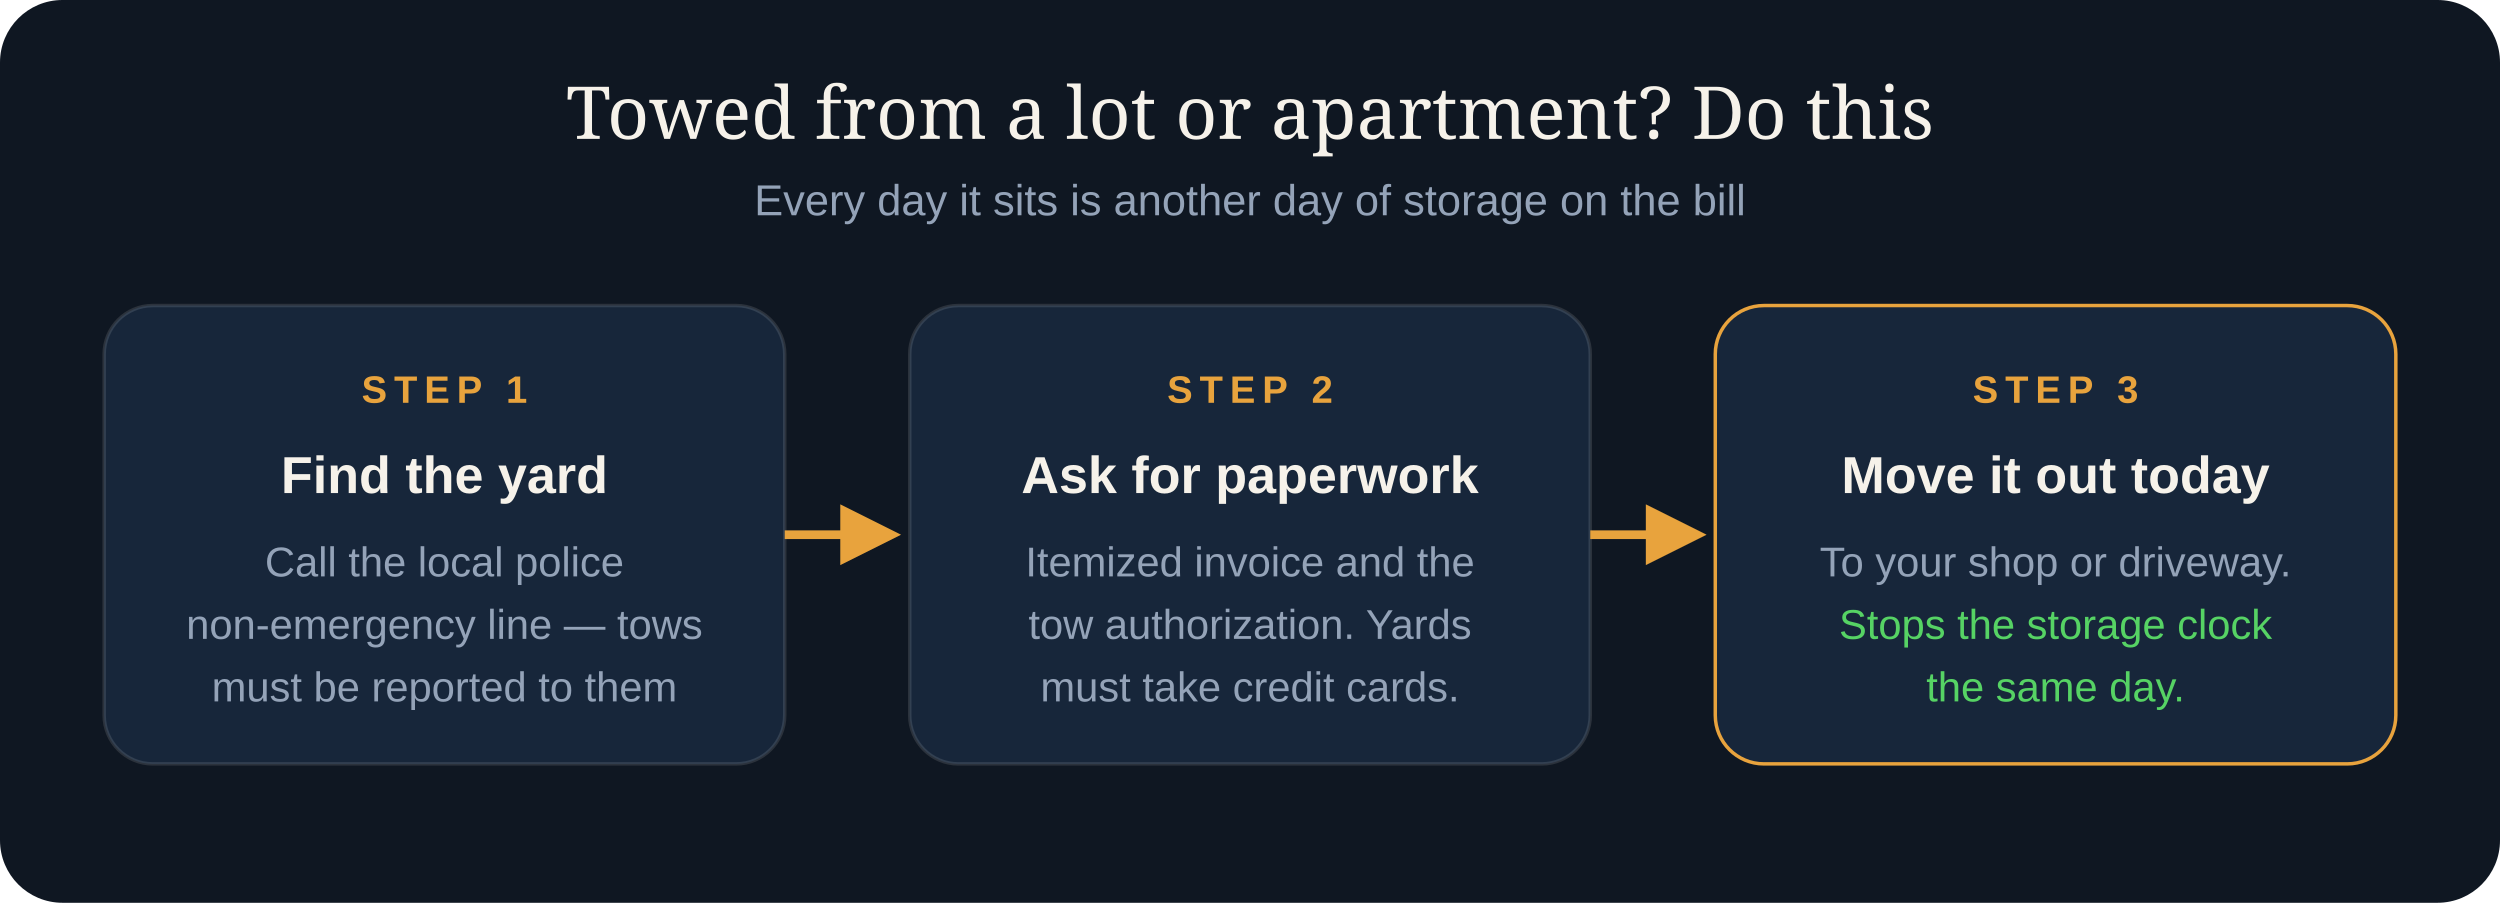
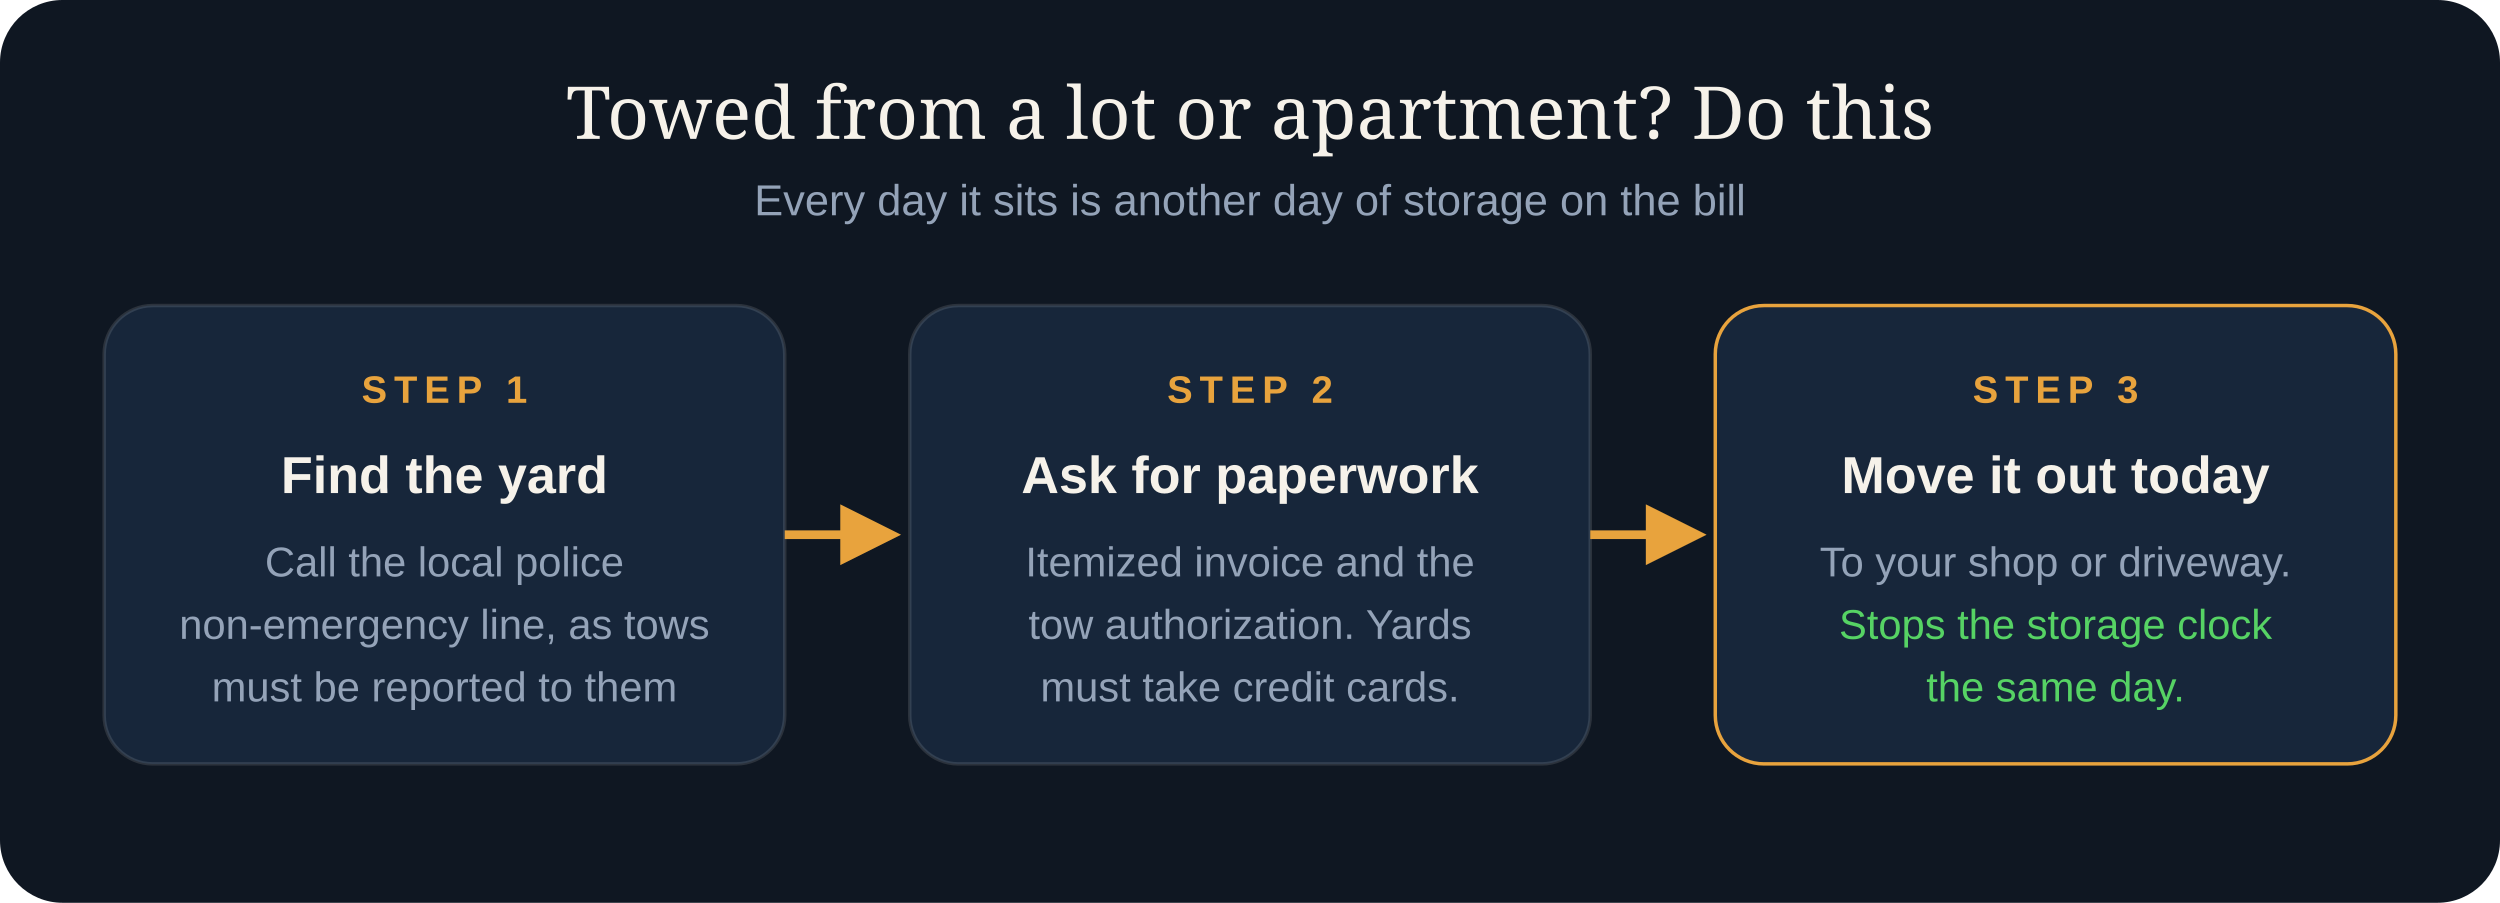
<svg xmlns="http://www.w3.org/2000/svg" viewBox="0 0 720 260" role="img" aria-label="Three steps after a car is towed from private property in California: find which yard has it by calling the local police non-emergency line, ask for the itemized invoice and the tow authorization, then move the vehicle out the same day to stop daily storage fees">
  <defs>
    <marker id="pa" viewBox="0 0 10 10" refX="8" refY="5" markerWidth="7" markerHeight="7" orient="auto-start-reverse">
      <path d="M0 0 L10 5 L0 10 z" fill="#e8a33d" />
    </marker>
  </defs>
  <rect width="720" height="260" rx="18" fill="#0f1722" />
  <text x="360" y="40" text-anchor="middle" font-family="Georgia, serif" font-size="21" fill="#f6f2ea">Towed from a lot or apartment? Do this</text>
  <text x="360" y="62" text-anchor="middle" font-family="Arial, sans-serif" font-size="12.5" fill="#94a3b8">Every day it sits is another day of storage on the bill</text>
  <g font-family="Arial, sans-serif">
    <rect x="30" y="88" width="196" height="132" rx="14" fill="#17263a" stroke="rgba(255,255,255,0.12)" />
    <text x="128" y="116" text-anchor="middle" font-size="11" letter-spacing="2" fill="#e8a33d" font-weight="bold">STEP 1</text>
    <text x="128" y="142" text-anchor="middle" font-size="15" fill="#f6f2ea" font-weight="bold">Find the yard</text>
    <text x="128" y="166" text-anchor="middle" font-size="12" fill="#94a3b8">Call the local police</text>
-     <text x="128" y="184" text-anchor="middle" font-size="12" fill="#94a3b8">non-emergency line — tows</text>
+     <text x="128" y="184" text-anchor="middle" font-size="12" fill="#94a3b8">non-emergency line, as tows</text>
    <text x="128" y="202" text-anchor="middle" font-size="12" fill="#94a3b8">must be reported to them</text>
    <line x1="226" y1="154" x2="256" y2="154" stroke="#e8a33d" stroke-width="2.5" marker-end="url(#pa)" />
    <rect x="262" y="88" width="196" height="132" rx="14" fill="#17263a" stroke="rgba(255,255,255,0.12)" />
    <text x="360" y="116" text-anchor="middle" font-size="11" letter-spacing="2" fill="#e8a33d" font-weight="bold">STEP 2</text>
    <text x="360" y="142" text-anchor="middle" font-size="15" fill="#f6f2ea" font-weight="bold">Ask for paperwork</text>
    <text x="360" y="166" text-anchor="middle" font-size="12" fill="#94a3b8">Itemized invoice and the</text>
    <text x="360" y="184" text-anchor="middle" font-size="12" fill="#94a3b8">tow authorization. Yards</text>
    <text x="360" y="202" text-anchor="middle" font-size="12" fill="#94a3b8">must take credit cards.</text>
    <line x1="458" y1="154" x2="488" y2="154" stroke="#e8a33d" stroke-width="2.5" marker-end="url(#pa)" />
    <rect x="494" y="88" width="196" height="132" rx="14" fill="#17263a" stroke="#e8a33d" />
    <text x="592" y="116" text-anchor="middle" font-size="11" letter-spacing="2" fill="#e8a33d" font-weight="bold">STEP 3</text>
    <text x="592" y="142" text-anchor="middle" font-size="15" fill="#f6f2ea" font-weight="bold">Move it out today</text>
    <text x="592" y="166" text-anchor="middle" font-size="12" fill="#94a3b8">To your shop or driveway.</text>
    <text x="592" y="184" text-anchor="middle" font-size="12" fill="#56d364">Stops the storage clock</text>
    <text x="592" y="202" text-anchor="middle" font-size="12" fill="#56d364">the same day.</text>
  </g>
</svg>
